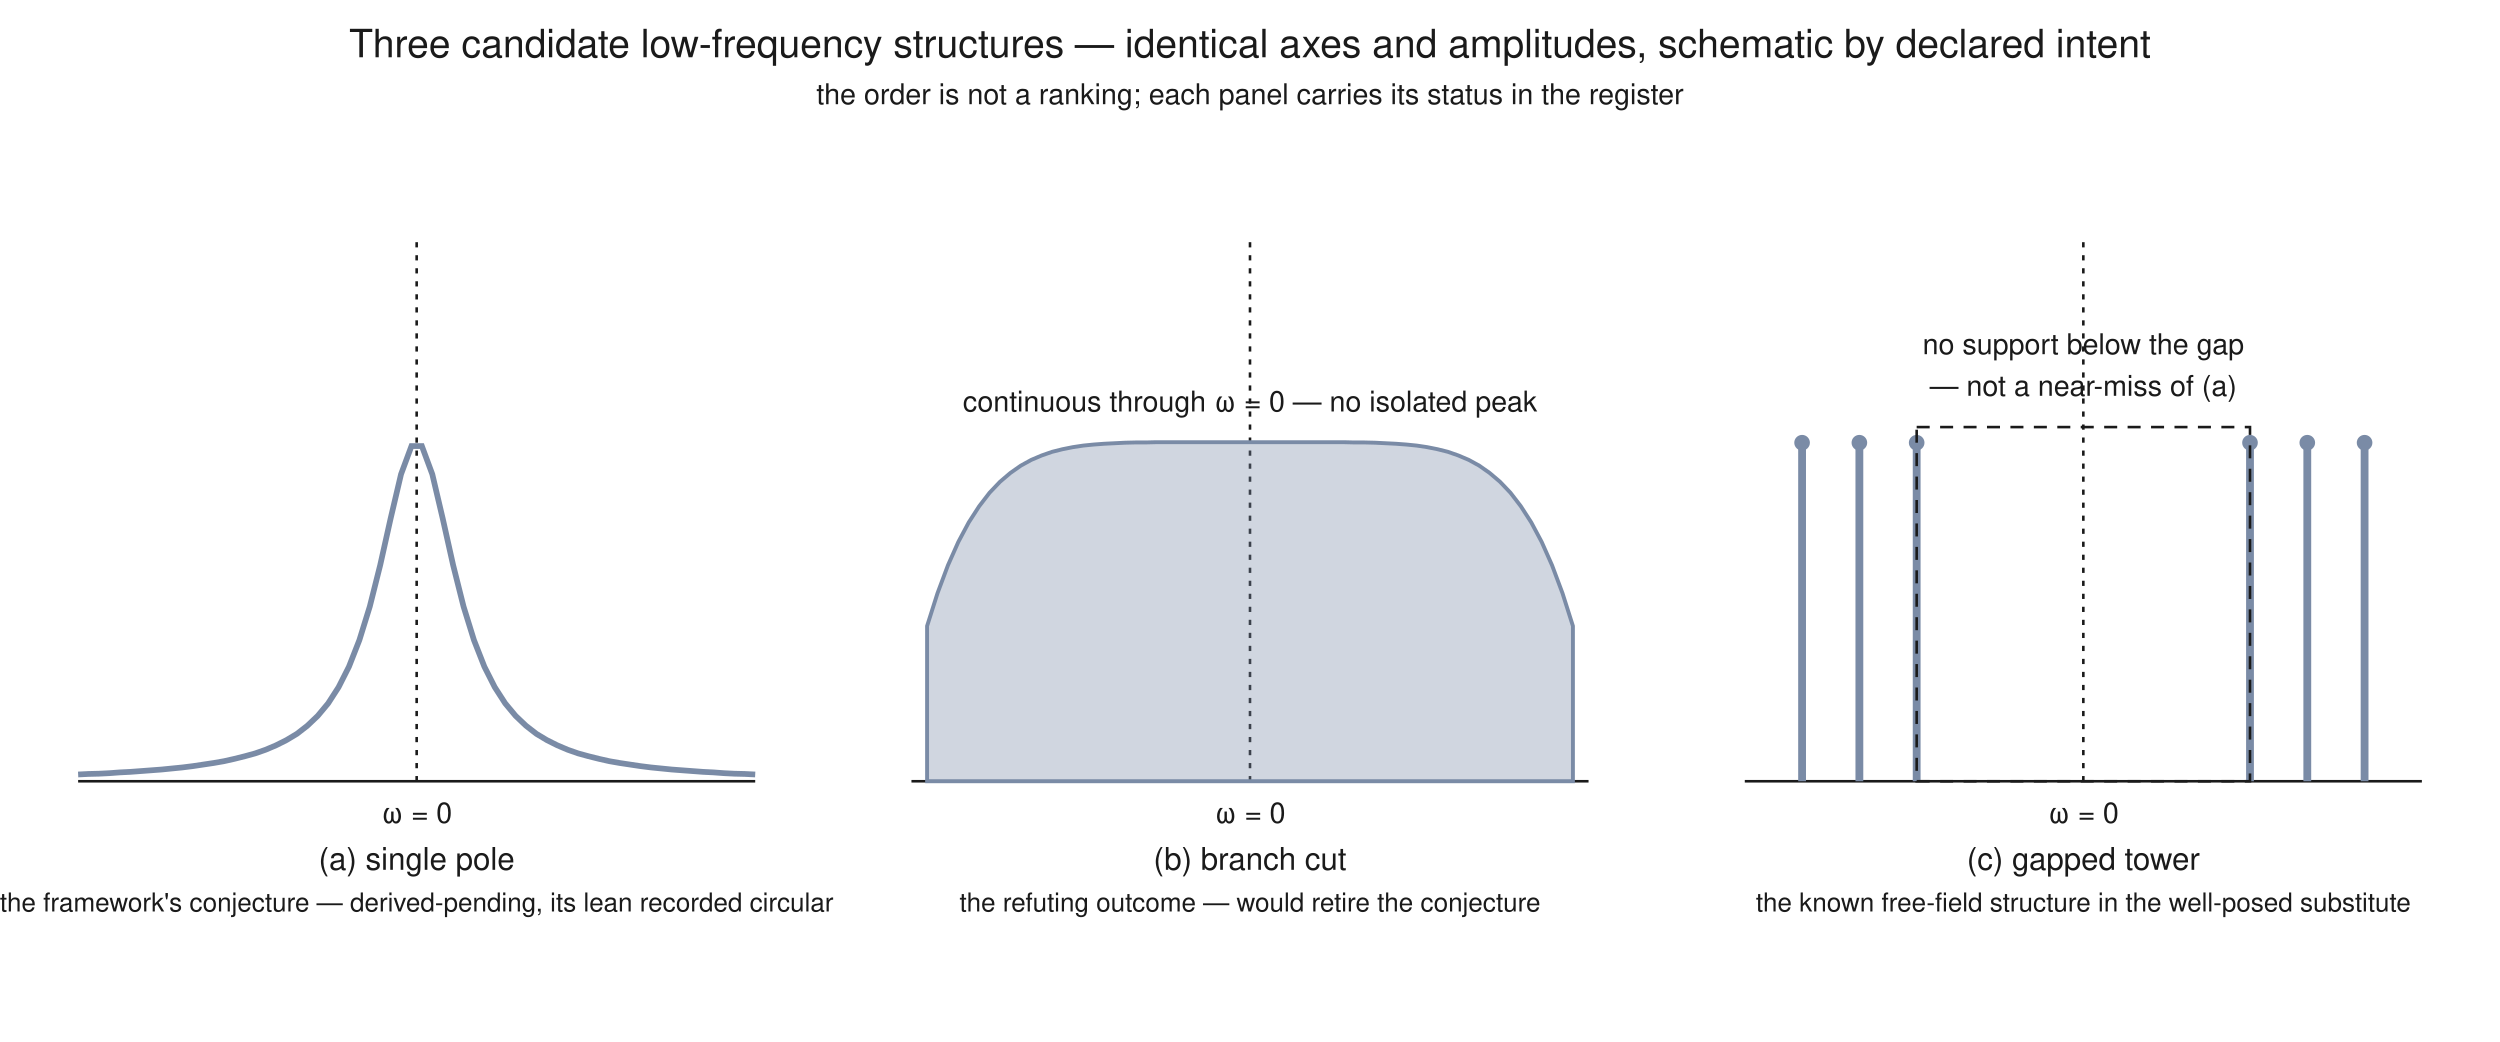
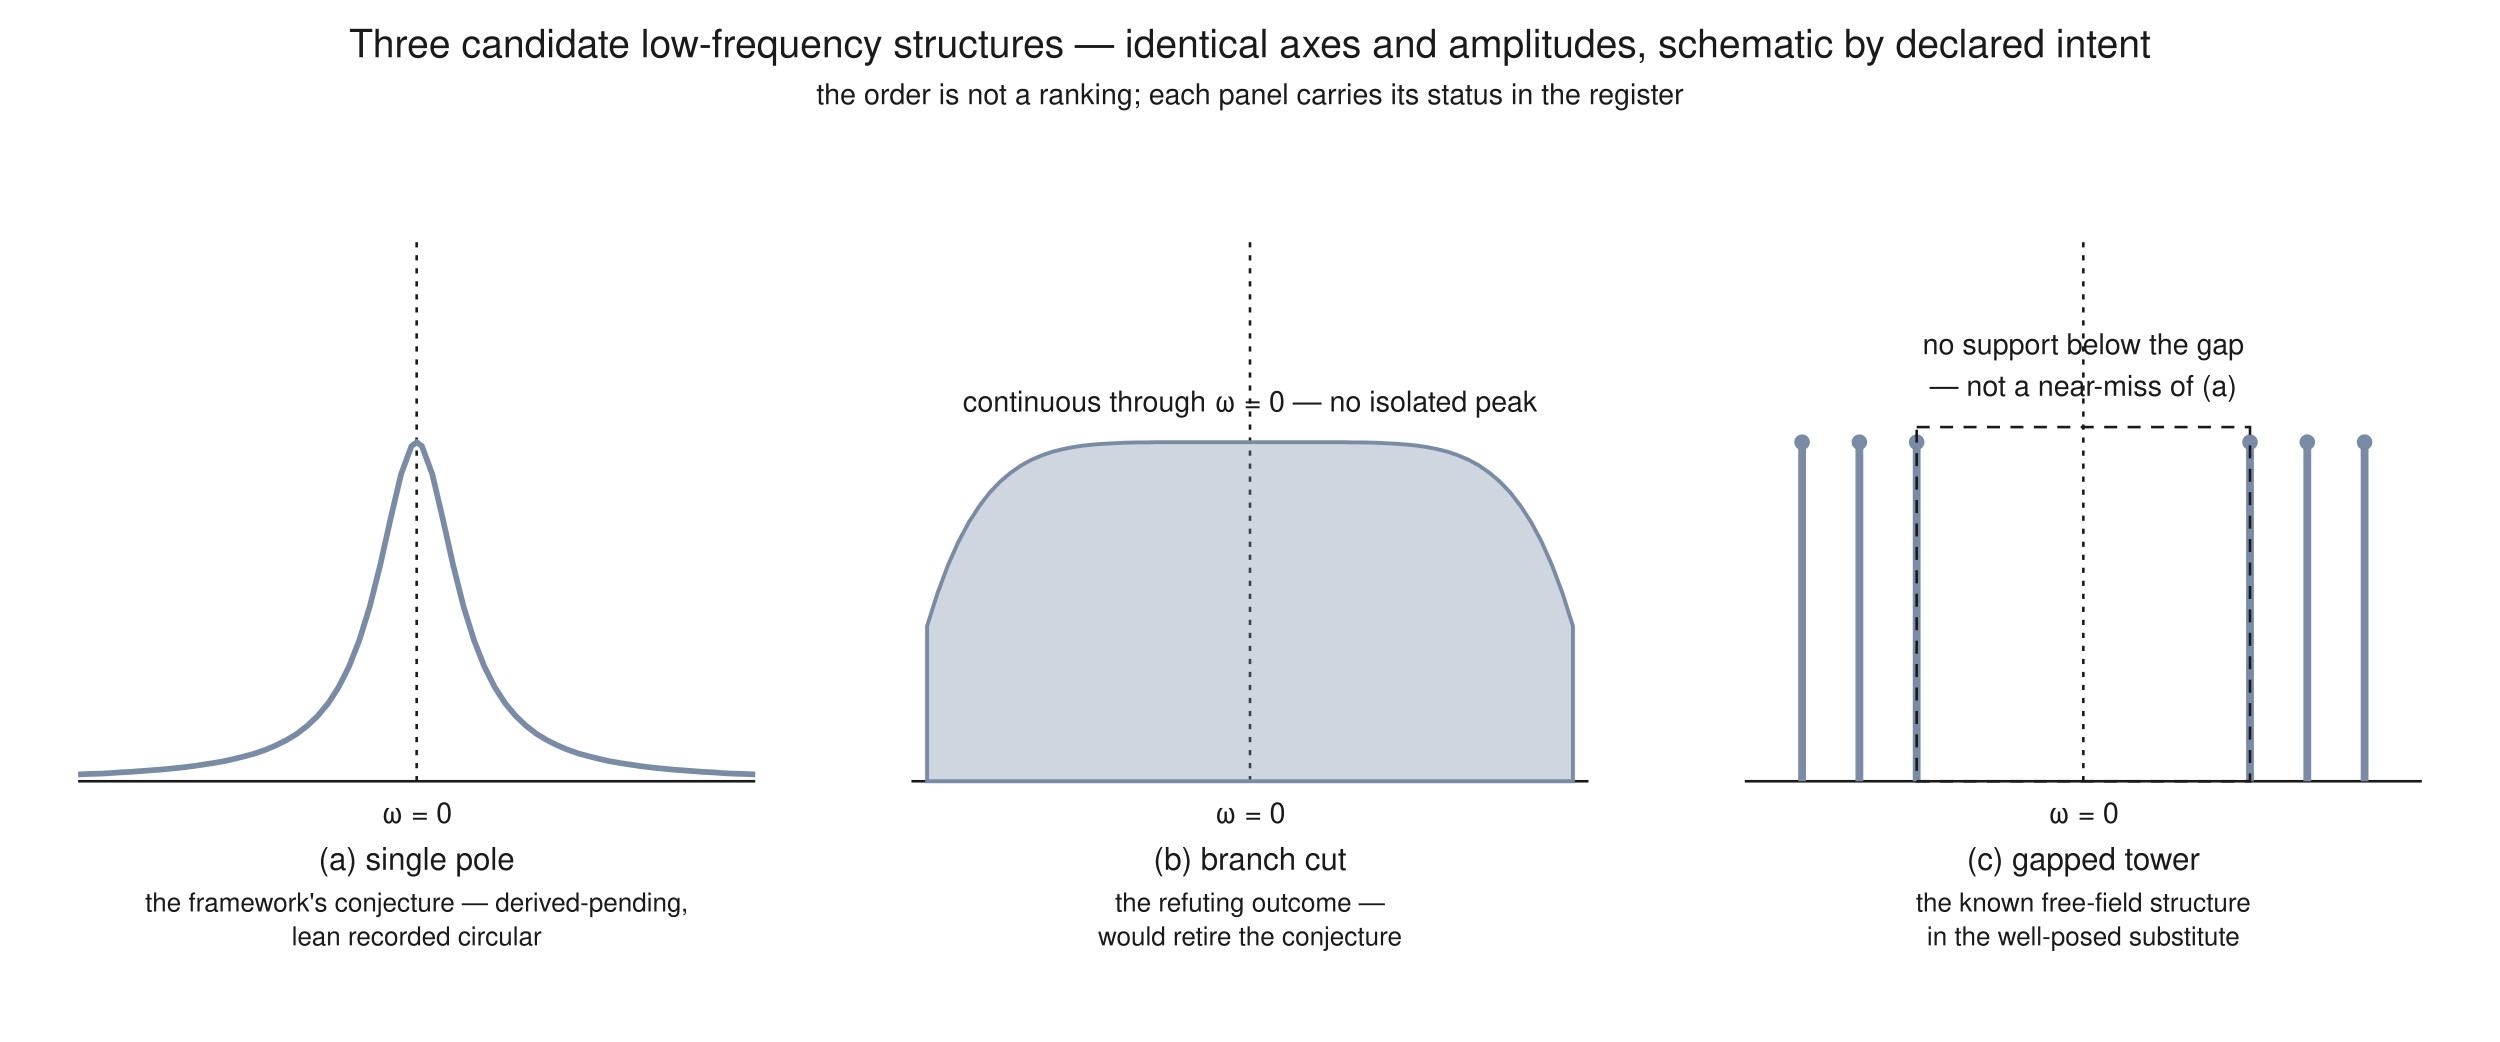
<svg xmlns="http://www.w3.org/2000/svg" viewBox="0 0 960 400" font-family="Helvetica,Arial,sans-serif">
  <text x="480" y="22" text-anchor="middle" font-size="15" fill="#1a1a1a">Three candidate low-frequency structures — identical axes and amplitudes, schematic by declared intent</text>
  <text x="480" y="40" text-anchor="middle" font-size="11" fill="#1a1a1a">the order is not a ranking; each panel carries its status in the register</text>
  <line x1="30" y1="300" x2="290" y2="300" stroke="#1a1a1a" />
  <line x1="160" y1="300" x2="160" y2="90" stroke="#1a1a1a" stroke-dasharray="2 3" />
  <text x="160" y="316" text-anchor="middle" font-size="11" fill="#1a1a1a">ω = 0</text>
  <text x="160" y="334" text-anchor="middle" font-size="12" fill="#1a1a1a">(a) single pole</text>
-   <text x="160" y="350" text-anchor="middle" font-size="10" fill="#1a1a1a">the framework's conjecture — derived-pending, its lean recorded circular</text>
-   <polyline points="30,297.4 34,297.2 38,297.1 42,296.9 46,296.6 50,296.4 54,296.1 58,295.8 62,295.5 66,295.1 70,294.7 74,294.2 78,293.6 82,293.0 86,292.3 90,291.4 94,290.4 98,289.3 102,287.9 106,286.2 110,284.2 114,281.8 118,278.7 122,274.9 126,270.1 130,263.9 134,256.0 138,245.8 142,232.9 146,217.0 150,199.1 154,182.1 158,171.3 162,171.3 166,182.1 170,199.1 174,217.0 178,232.9 182,245.8 186,256.0 190,263.9 194,270.1 198,274.9 202,278.7 206,281.8 210,284.2 214,286.2 218,287.9 222,289.3 226,290.4 230,291.4 234,292.3 238,293.0 242,293.6 246,294.2 250,294.7 254,295.1 258,295.5 262,295.8 266,296.1 270,296.4 274,296.6 278,296.9 282,297.1 286,297.2 290,297.4" fill="none" stroke="#7a8ba6" stroke-width="2.2" />
+   <text x="160" y="350" text-anchor="middle" font-size="10" fill="#1a1a1a">the framework's conjecture — derived-pending,</text>
+   <text x="160" y="363" text-anchor="middle" font-size="10" fill="#1a1a1a">lean recorded circular</text>
+   <polyline points="30,297.4 34,297.2 38,297.1 42,296.9 46,296.6 50,296.4 54,296.1 58,295.8 62,295.5 66,295.1 70,294.7 74,294.2 78,293.6 82,293.0 86,292.3 90,291.4 94,290.4 98,289.3 102,287.9 106,286.2 110,284.2 114,281.8 118,278.7 122,274.9 126,270.1 130,263.9 134,256.0 138,245.8 142,232.9 146,217.0 150,199.1 154,182.1 158,171.3 160,169.8 162,171.3 166,182.1 170,199.1 174,217.0 178,232.9 182,245.8 186,256.0 190,263.9 194,270.1 198,274.9 202,278.7 206,281.8 210,284.2 214,286.2 218,287.9 222,289.3 226,290.4 230,291.4 234,292.3 238,293.0 242,293.6 246,294.2 250,294.7 254,295.1 258,295.5 262,295.8 266,296.1 270,296.4 274,296.6 278,296.9 282,297.1 286,297.2 290,297.4" fill="none" stroke="#7a8ba6" stroke-width="2.2" />
  <line x1="350" y1="300" x2="610" y2="300" stroke="#1a1a1a" />
  <line x1="480" y1="300" x2="480" y2="90" stroke="#1a1a1a" stroke-dasharray="2 3" />
  <text x="480" y="316" text-anchor="middle" font-size="11" fill="#1a1a1a">ω = 0</text>
  <text x="480" y="334" text-anchor="middle" font-size="12" fill="#1a1a1a">(b) branch cut</text>
-   <text x="480" y="350" text-anchor="middle" font-size="10" fill="#1a1a1a">the refuting outcome — would retire the conjecture</text>
+   <text x="480" y="350" text-anchor="middle" font-size="10" fill="#1a1a1a">the refuting outcome —</text>
+   <text x="480" y="363" text-anchor="middle" font-size="10" fill="#1a1a1a">would retire the conjecture</text>
  <polygon points="356,300 356,240.4 360,227.8 364,217.1 368,208.1 372,200.6 376,194.4 380,189.2 384,185.0 388,181.6 392,178.8 396,176.6 400,174.9 404,173.5 408,172.5 412,171.7 416,171.1 420,170.7 424,170.4 428,170.2 432,170.0 436,169.9 440,169.9 444,169.8 448,169.8 452,169.8 456,169.8 460,169.8 464,169.8 468,169.8 472,169.8 476,169.8 480,169.8 484,169.8 488,169.8 492,169.8 496,169.8 500,169.8 504,169.8 508,169.8 512,169.8 516,169.8 520,169.9 524,169.9 528,170.0 532,170.2 536,170.4 540,170.7 544,171.1 548,171.7 552,172.5 556,173.5 560,174.9 564,176.6 568,178.8 572,181.6 576,185.0 580,189.2 584,194.4 588,200.6 592,208.1 596,217.1 600,227.8 604,240.4 604,300" fill="#7a8ba6" fill-opacity="0.35" stroke="#7a8ba6" stroke-width="1.5" />
  <text x="480" y="158" text-anchor="middle" font-size="11" fill="#1a1a1a">continuous through ω = 0 — no isolated peak</text>
  <line x1="670" y1="300" x2="930" y2="300" stroke="#1a1a1a" />
  <line x1="800" y1="300" x2="800" y2="90" stroke="#1a1a1a" stroke-dasharray="2 3" />
  <text x="800" y="316" text-anchor="middle" font-size="11" fill="#1a1a1a">ω = 0</text>
  <text x="800" y="334" text-anchor="middle" font-size="12" fill="#1a1a1a">(c) gapped tower</text>
-   <text x="800" y="350" text-anchor="middle" font-size="10" fill="#1a1a1a">the known free-field structure in the well-posed substitute</text>
-   <line x1="736" y1="300" x2="736" y2="170" stroke="#7a8ba6" stroke-width="3" />
-   <circle cx="736" cy="170" r="3" fill="#7a8ba6" />
-   <line x1="714" y1="300" x2="714" y2="170" stroke="#7a8ba6" stroke-width="3" />
-   <circle cx="714" cy="170" r="3" fill="#7a8ba6" />
-   <line x1="692" y1="300" x2="692" y2="170" stroke="#7a8ba6" stroke-width="3" />
-   <circle cx="692" cy="170" r="3" fill="#7a8ba6" />
-   <line x1="864" y1="300" x2="864" y2="170" stroke="#7a8ba6" stroke-width="3" />
-   <circle cx="864" cy="170" r="3" fill="#7a8ba6" />
-   <line x1="886" y1="300" x2="886" y2="170" stroke="#7a8ba6" stroke-width="3" />
-   <circle cx="886" cy="170" r="3" fill="#7a8ba6" />
-   <line x1="908" y1="300" x2="908" y2="170" stroke="#7a8ba6" stroke-width="3" />
-   <circle cx="908" cy="170" r="3" fill="#7a8ba6" />
+   <text x="800" y="350" text-anchor="middle" font-size="10" fill="#1a1a1a">the known free-field structure</text>
+   <text x="800" y="363" text-anchor="middle" font-size="10" fill="#1a1a1a">in the well-posed substitute</text>
+   <line x1="736" y1="300" x2="736" y2="169.8" stroke="#7a8ba6" stroke-width="3" />
+   <circle cx="736" cy="169.8" r="3" fill="#7a8ba6" />
+   <line x1="714" y1="300" x2="714" y2="169.8" stroke="#7a8ba6" stroke-width="3" />
+   <circle cx="714" cy="169.8" r="3" fill="#7a8ba6" />
+   <line x1="692" y1="300" x2="692" y2="169.8" stroke="#7a8ba6" stroke-width="3" />
+   <circle cx="692" cy="169.8" r="3" fill="#7a8ba6" />
+   <line x1="864" y1="300" x2="864" y2="169.8" stroke="#7a8ba6" stroke-width="3" />
+   <circle cx="864" cy="169.8" r="3" fill="#7a8ba6" />
+   <line x1="886" y1="300" x2="886" y2="169.8" stroke="#7a8ba6" stroke-width="3" />
+   <circle cx="886" cy="169.8" r="3" fill="#7a8ba6" />
+   <line x1="908" y1="300" x2="908" y2="169.8" stroke="#7a8ba6" stroke-width="3" />
+   <circle cx="908" cy="169.8" r="3" fill="#7a8ba6" />
  <rect x="736" y="164" width="128" height="136" fill="none" stroke="#1a1a1a" stroke-dasharray="5 4" />
  <text x="800" y="136" text-anchor="middle" font-size="11" fill="#1a1a1a">no support below the gap</text>
  <text x="800" y="152" text-anchor="middle" font-size="11" fill="#1a1a1a">— not a near-miss of (a)</text>
</svg>
